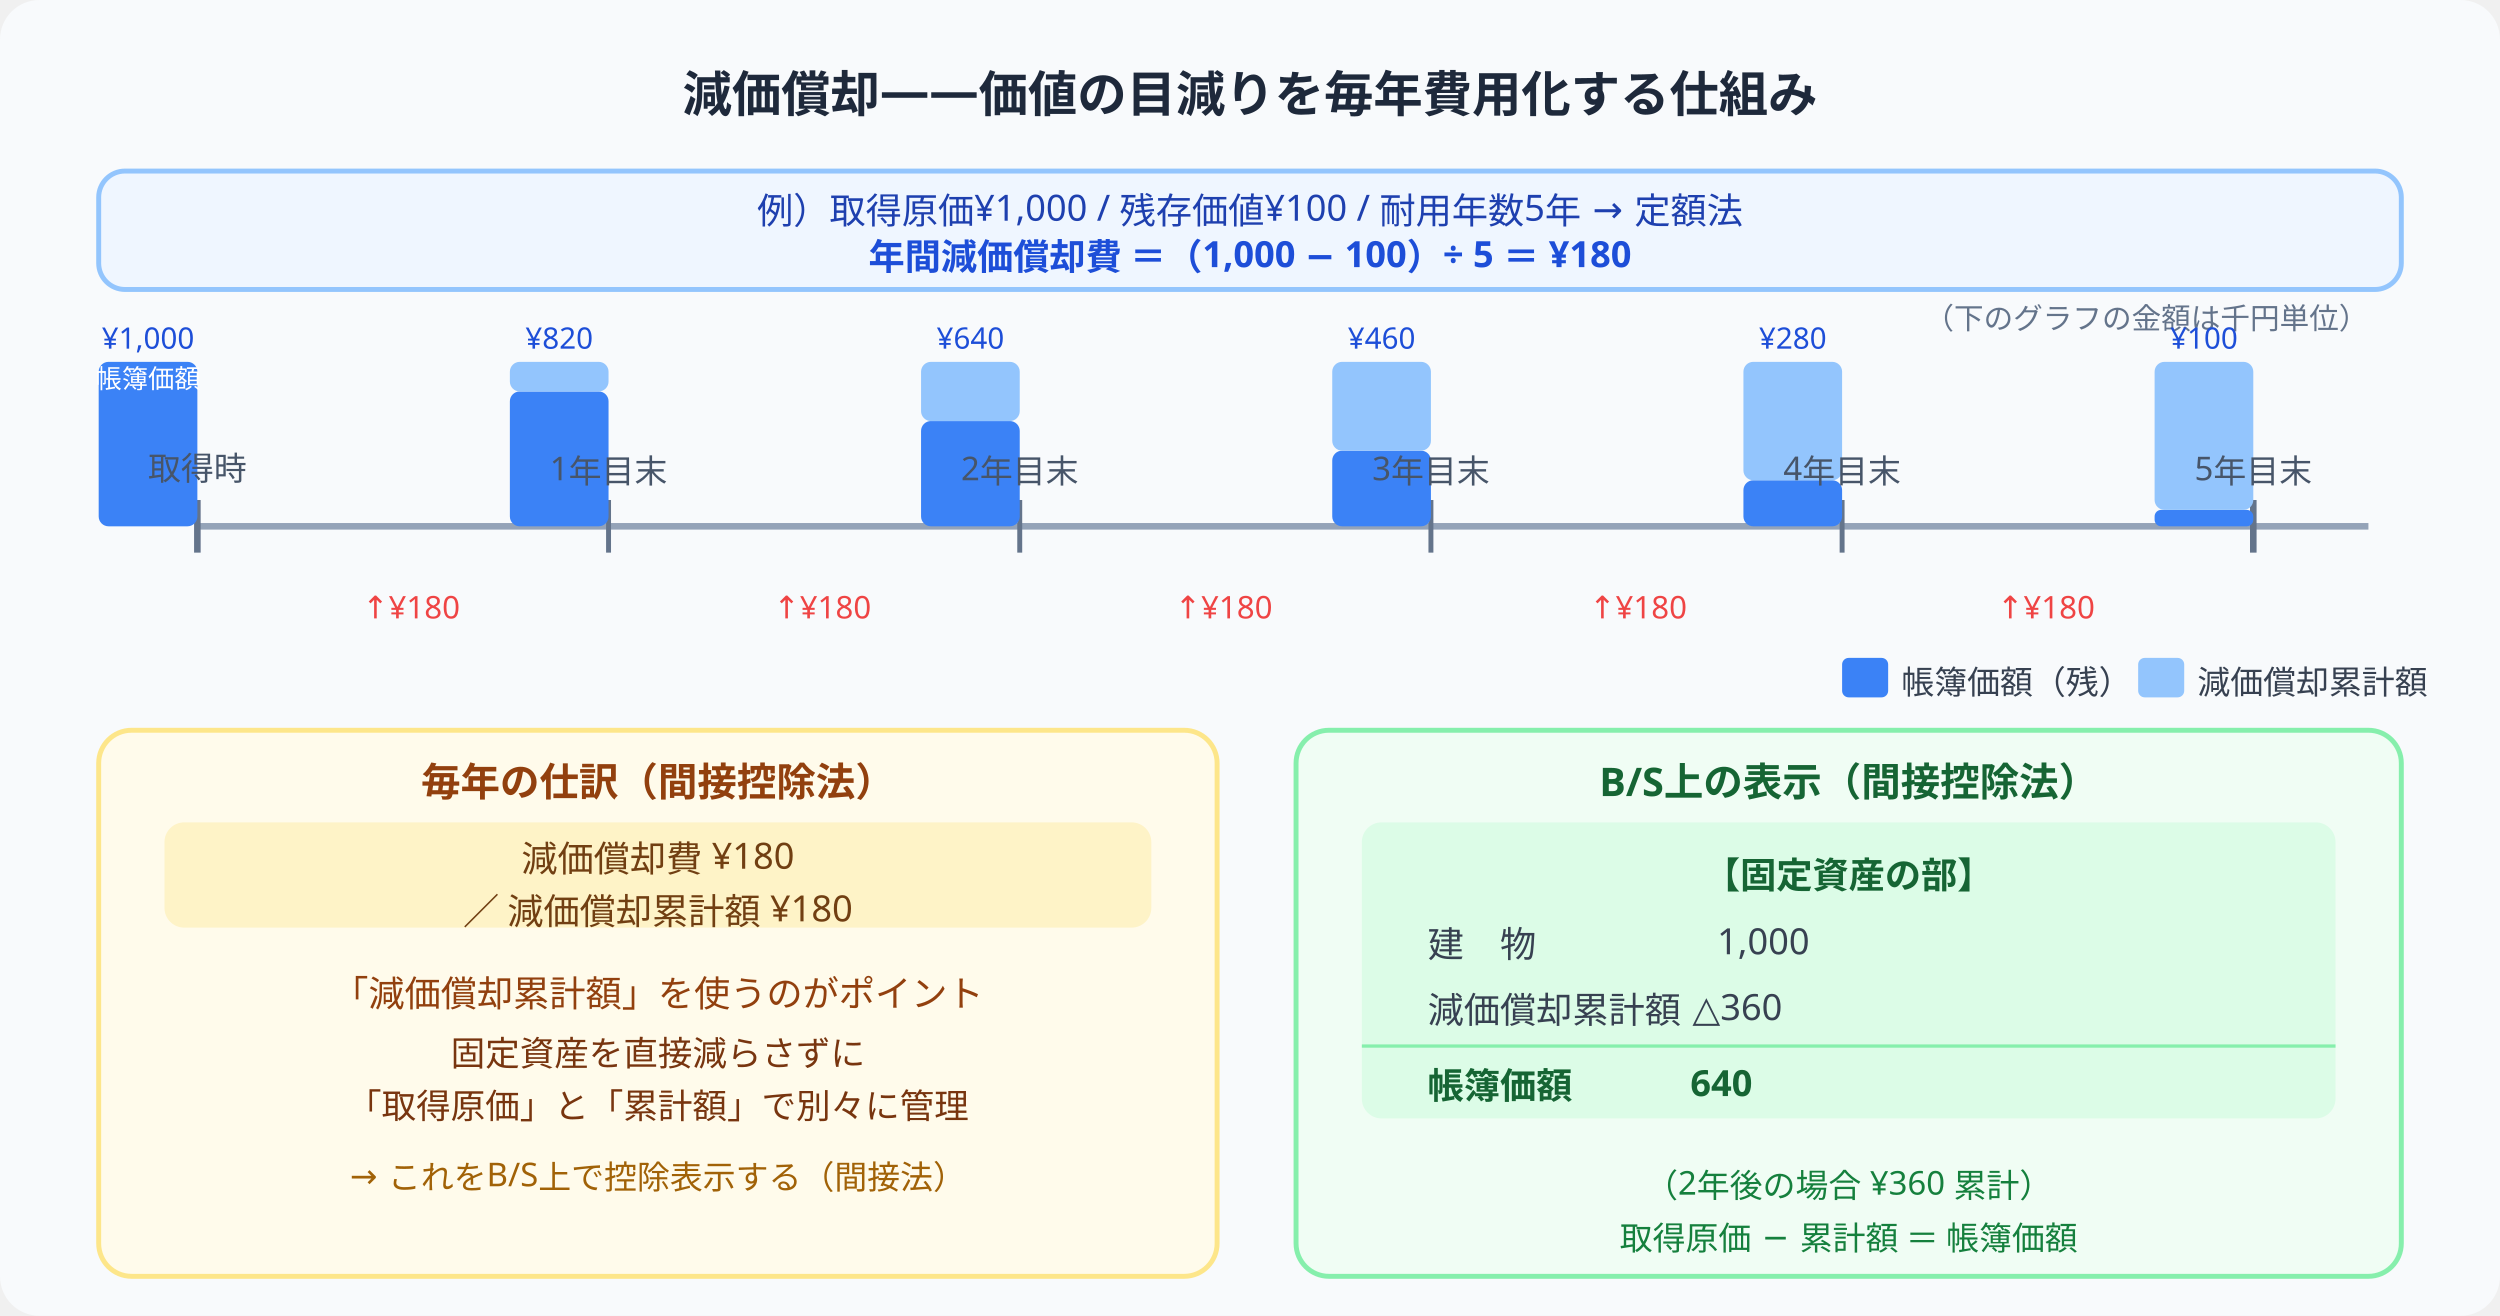
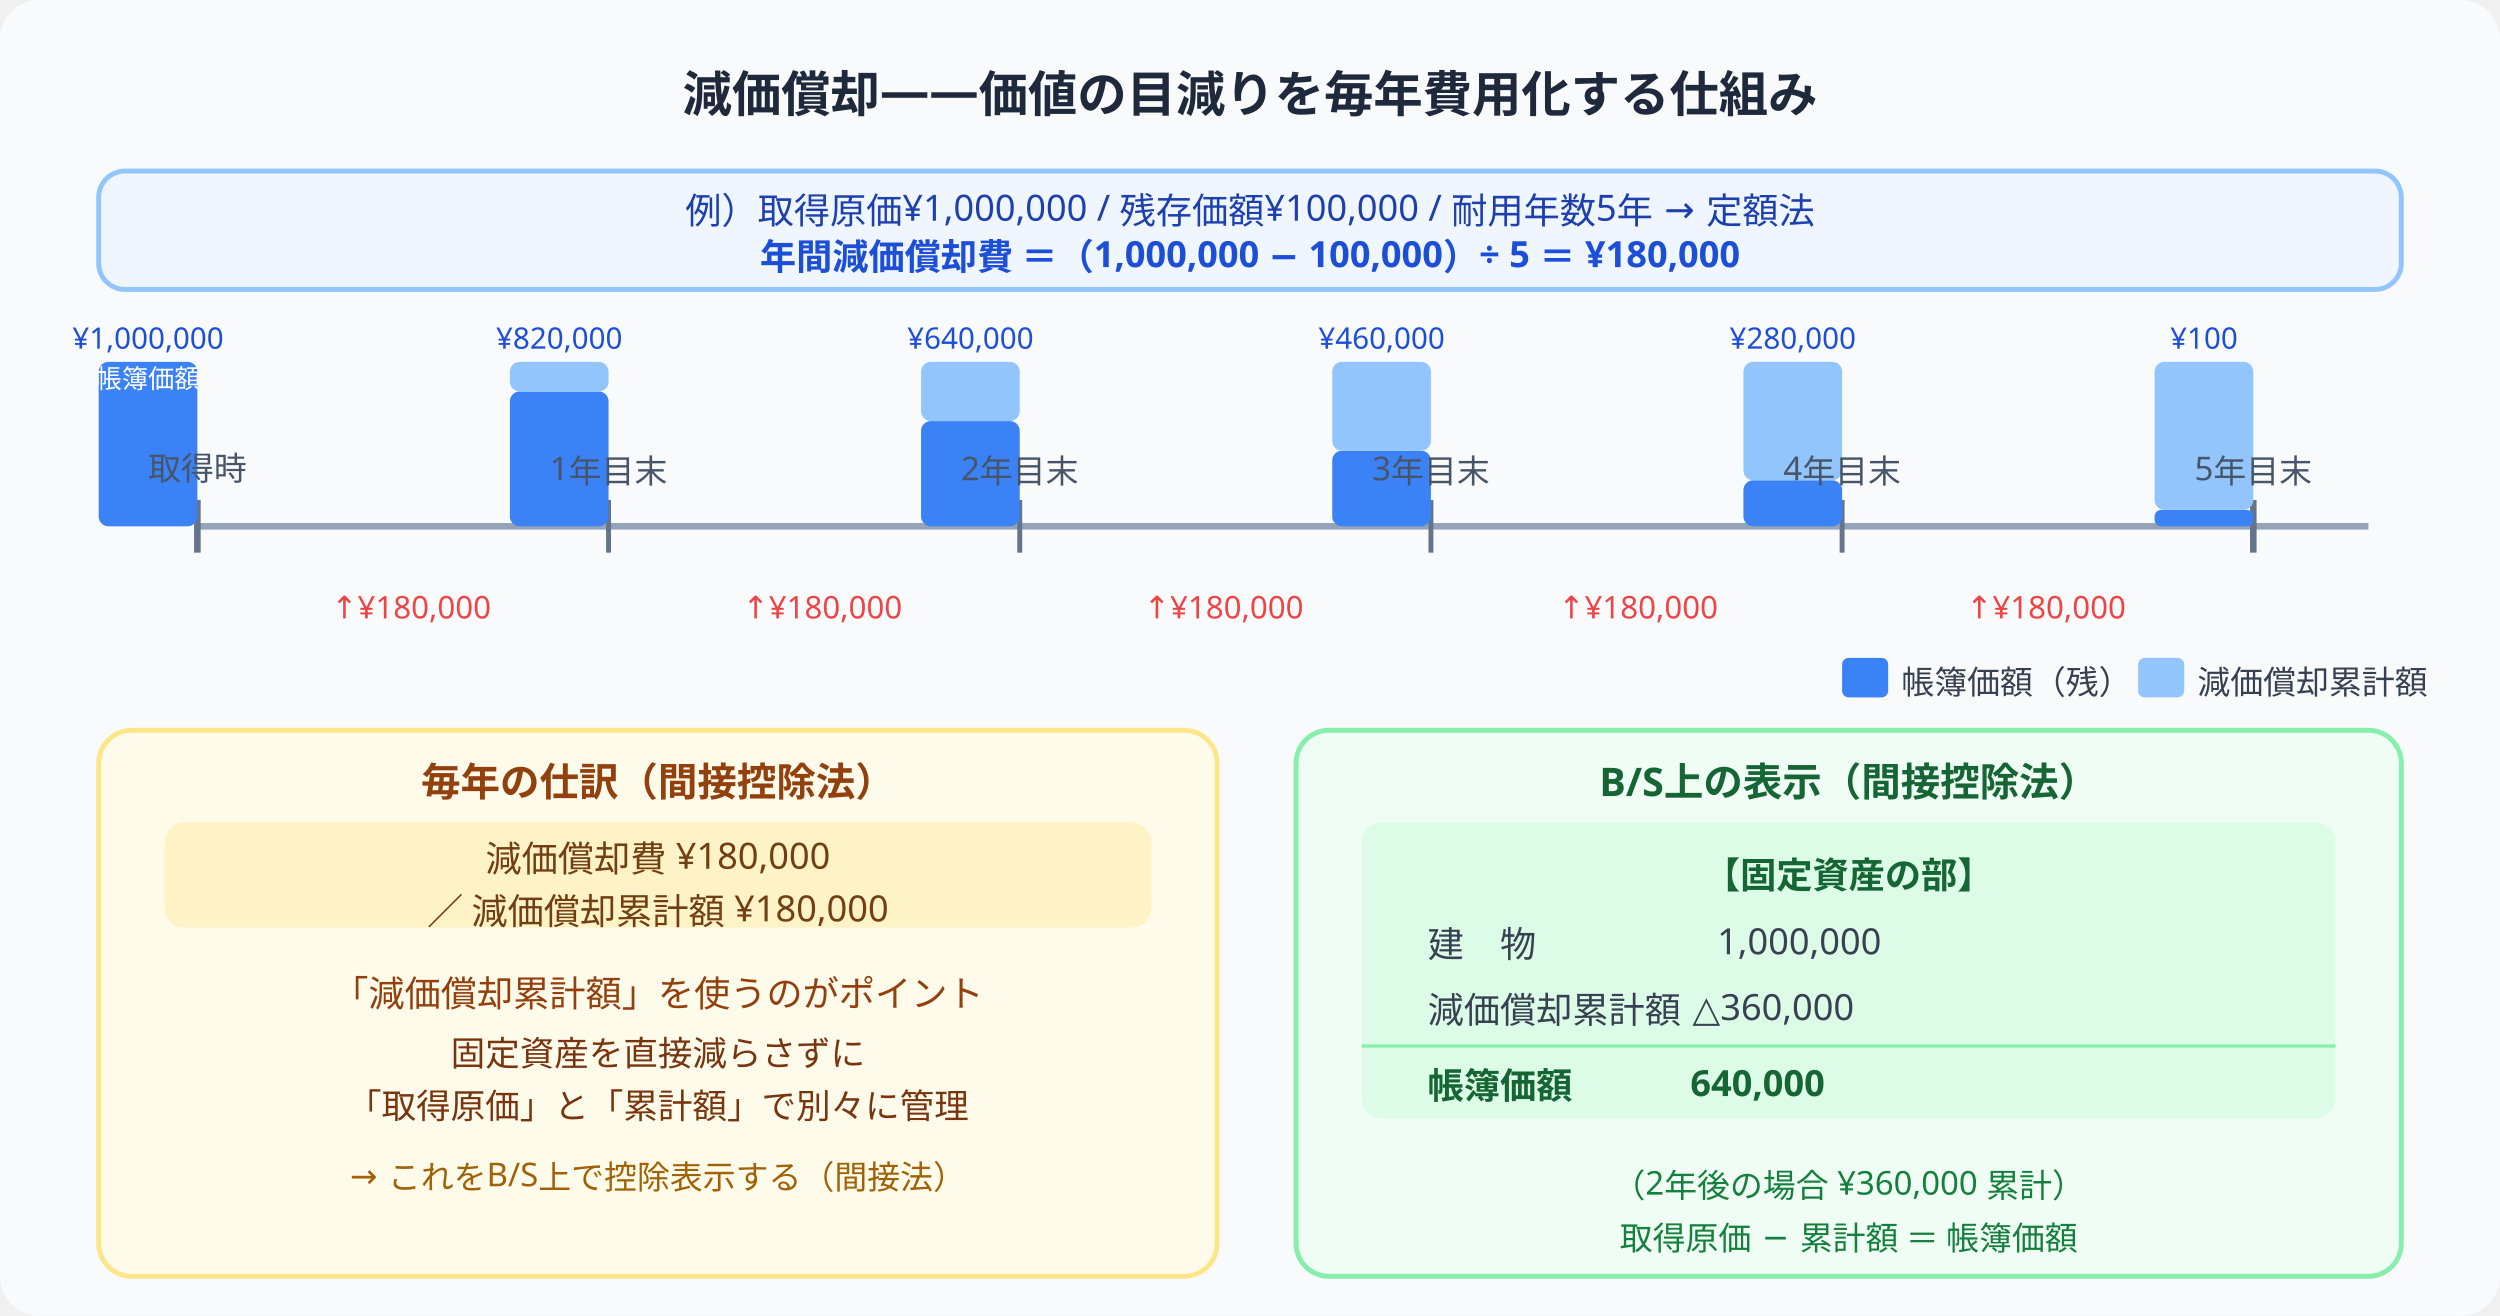
<svg xmlns="http://www.w3.org/2000/svg" viewBox="0 0 760 400" width="760" height="400">
  <defs>
    <style>text { font-family: 'Noto Sans JP','Hiragino Sans',sans-serif; }</style>
  </defs>
  <rect width="760" height="400" rx="12" fill="#F8FAFC" />
  <text x="380" y="34" text-anchor="middle" font-size="15" font-weight="700" fill="#1E293B">減価償却——価値の目減りを毎年費用化する仕組み</text>
  <rect x="30" y="52" width="700" height="36" rx="8" fill="#EFF6FF" stroke="#93C5FD" stroke-width="1.5" />
-   <text x="380" y="68" text-anchor="middle" font-size="11" fill="#1E40AF">例）取得原価¥1,000 / 残存価値¥100 / 耐用年数5年 → 定額法</text>
-   <text x="380" y="82" text-anchor="middle" font-size="11" font-weight="700" fill="#1D4ED8">年間減価償却費 ＝（1,000 − 100）÷ 5 ＝ ¥180</text>
-   <text x="720" y="100" text-anchor="end" font-size="9" fill="#64748B">（下のグラフの金額は千円単位）</text>
+   <text x="380" y="68" text-anchor="middle" font-size="11" fill="#1E40AF">例）取得原価¥1,000,000 / 残存価額¥100,000 / 耐用年数5年 → 定額法</text>
+   <text x="380" y="82" text-anchor="middle" font-size="11" font-weight="700" fill="#1D4ED8">年間減価償却費 ＝（1,000,000 − 100,000）÷ 5 ＝ ¥180,000</text>
  <line x1="60" y1="160" x2="720" y2="160" stroke="#94A3B8" stroke-width="2" />
  <line x1="60" y1="152" x2="60" y2="168" stroke="#64748B" stroke-width="2" />
  <line x1="185" y1="152" x2="185" y2="168" stroke="#64748B" stroke-width="1.5" />
  <line x1="310" y1="152" x2="310" y2="168" stroke="#64748B" stroke-width="1.5" />
  <line x1="435" y1="152" x2="435" y2="168" stroke="#64748B" stroke-width="1.5" />
  <line x1="560" y1="152" x2="560" y2="168" stroke="#64748B" stroke-width="1.5" />
  <line x1="685" y1="152" x2="685" y2="168" stroke="#64748B" stroke-width="2" />
  <rect x="30" y="110" width="30" height="50" rx="3" fill="#3B82F6" />
-   <text x="45" y="106" text-anchor="middle" font-size="9" fill="#1D4ED8">¥1,000</text>
+   <text x="45" y="106" text-anchor="middle" font-size="9" fill="#1D4ED8">¥1,000,000</text>
  <text x="45" y="118" text-anchor="middle" font-size="8" fill="#fff">帳簿価額</text>
  <rect x="155" y="119" width="30" height="41" rx="3" fill="#3B82F6" />
  <rect x="155" y="110" width="30" height="9" rx="3" fill="#93C5FD" />
-   <text x="170" y="106" text-anchor="middle" font-size="9" fill="#1D4ED8">¥820</text>
+   <text x="170" y="106" text-anchor="middle" font-size="9" fill="#1D4ED8">¥820,000</text>
  <rect x="280" y="128" width="30" height="32" rx="3" fill="#3B82F6" />
  <rect x="280" y="110" width="30" height="18" rx="3" fill="#93C5FD" />
-   <text x="295" y="106" text-anchor="middle" font-size="9" fill="#1D4ED8">¥640</text>
+   <text x="295" y="106" text-anchor="middle" font-size="9" fill="#1D4ED8">¥640,000</text>
  <rect x="405" y="137" width="30" height="23" rx="3" fill="#3B82F6" />
  <rect x="405" y="110" width="30" height="27" rx="3" fill="#93C5FD" />
-   <text x="420" y="106" text-anchor="middle" font-size="9" fill="#1D4ED8">¥460</text>
+   <text x="420" y="106" text-anchor="middle" font-size="9" fill="#1D4ED8">¥460,000</text>
  <rect x="530" y="146" width="30" height="14" rx="3" fill="#3B82F6" />
  <rect x="530" y="110" width="30" height="36" rx="3" fill="#93C5FD" />
-   <text x="545" y="106" text-anchor="middle" font-size="9" fill="#1D4ED8">¥280</text>
+   <text x="545" y="106" text-anchor="middle" font-size="9" fill="#1D4ED8">¥280,000</text>
  <rect x="655" y="155" width="30" height="5" rx="2" fill="#3B82F6" />
  <rect x="655" y="110" width="30" height="45" rx="3" fill="#93C5FD" />
  <text x="670" y="106" text-anchor="middle" font-size="9" fill="#1D4ED8">¥100</text>
  <text x="60" y="146" text-anchor="middle" font-size="10" fill="#475569">取得時</text>
  <text x="185" y="146" text-anchor="middle" font-size="10" fill="#475569">1年目末</text>
  <text x="310" y="146" text-anchor="middle" font-size="10" fill="#475569">2年目末</text>
  <text x="435" y="146" text-anchor="middle" font-size="10" fill="#475569">3年目末</text>
  <text x="560" y="146" text-anchor="middle" font-size="10" fill="#475569">4年目末</text>
  <text x="685" y="146" text-anchor="middle" font-size="10" fill="#475569">5年目末</text>
-   <text x="125" y="188" text-anchor="middle" font-size="9.5" fill="#EF4444">↑¥180</text>
-   <text x="250" y="188" text-anchor="middle" font-size="9.5" fill="#EF4444">↑¥180</text>
-   <text x="372" y="188" text-anchor="middle" font-size="9.5" fill="#EF4444">↑¥180</text>
-   <text x="498" y="188" text-anchor="middle" font-size="9.5" fill="#EF4444">↑¥180</text>
-   <text x="622" y="188" text-anchor="middle" font-size="9.5" fill="#EF4444">↑¥180</text>
+   <text x="125" y="188" text-anchor="middle" font-size="9.5" fill="#EF4444">↑¥180,000</text>
+   <text x="250" y="188" text-anchor="middle" font-size="9.5" fill="#EF4444">↑¥180,000</text>
+   <text x="372" y="188" text-anchor="middle" font-size="9.5" fill="#EF4444">↑¥180,000</text>
+   <text x="498" y="188" text-anchor="middle" font-size="9.5" fill="#EF4444">↑¥180,000</text>
+   <text x="622" y="188" text-anchor="middle" font-size="9.5" fill="#EF4444">↑¥180,000</text>
  <rect x="560" y="200" width="14" height="12" rx="2" fill="#3B82F6" />
  <text x="578" y="211" font-size="10" fill="#374151">帳簿価額（残）</text>
  <rect x="650" y="200" width="14" height="12" rx="2" fill="#93C5FD" />
  <text x="668" y="211" font-size="10" fill="#374151">減価償却累計額</text>
  <rect x="30" y="222" width="340" height="166" rx="10" fill="#FFFBEB" stroke="#FDE68A" stroke-width="1.5" />
  <text x="200" y="242" text-anchor="middle" font-size="12" font-weight="700" fill="#92400E">毎年の仕訳（間接控除法）</text>
  <rect x="50" y="250" width="300" height="32" rx="6" fill="#FEF3C7" />
-   <text x="200" y="265" text-anchor="middle" font-size="11" fill="#713F12">減価償却費 ¥180</text>
-   <text x="200" y="281" text-anchor="middle" font-size="11" fill="#713F12">　　／ 減価償却累計額 ¥180</text>
+   <text x="200" y="265" text-anchor="middle" font-size="11" fill="#713F12">減価償却費 ¥180,000</text>
+   <text x="200" y="281" text-anchor="middle" font-size="11" fill="#713F12">　　／ 減価償却累計額 ¥180,000</text>
  <text x="200" y="306" text-anchor="middle" font-size="11" fill="#92400E">「減価償却累計額」を使うのがポイント</text>
  <text x="200" y="324" text-anchor="middle" font-size="10.5" fill="#78350F">固定資産を直接減らさずに</text>
  <text x="200" y="340" text-anchor="middle" font-size="10.5" fill="#78350F">「取得原価」と「累計額」で別々に管理</text>
  <text x="200" y="361" text-anchor="middle" font-size="10" fill="#A16207">→ これをB/S上で控除表示する（間接法）</text>
  <rect x="394" y="222" width="336" height="166" rx="10" fill="#F0FDF4" stroke="#86EFAC" stroke-width="1.5" />
  <text x="562" y="242" text-anchor="middle" font-size="12" font-weight="700" fill="#166534">B/S上の表示（間接控除法）</text>
  <rect x="414" y="250" width="296" height="90" rx="6" fill="#DCFCE7" />
  <text x="562" y="270" text-anchor="middle" font-size="11" font-weight="700" fill="#166534">【固定資産の部】</text>
-   <text x="434" y="291" font-size="11" fill="#374151">建　物　　　　　1,000</text>
-   <text x="434" y="311" font-size="11" fill="#374151">減価償却累計額   △360</text>
+   <text x="434" y="291" font-size="11" fill="#374151">建　物　　　　　1,000,000</text>
+   <text x="434" y="311" font-size="11" fill="#374151">減価償却累計額   △360,000</text>
  <line x1="414" y1="318" x2="710" y2="318" stroke="#86EFAC" stroke-width="1" />
-   <text x="434" y="334" font-size="11" font-weight="700" fill="#166534">帳簿価額　　　     640</text>
-   <text x="562" y="364" text-anchor="middle" font-size="10" fill="#15803D">（2年後の場合 ¥360 累計）</text>
+   <text x="434" y="334" font-size="11" font-weight="700" fill="#166534">帳簿価額　　　     640,000</text>
+   <text x="562" y="364" text-anchor="middle" font-size="10" fill="#15803D">（2年後の場合 ¥360,000 累計）</text>
  <text x="562" y="380" text-anchor="middle" font-size="10" fill="#15803D">取得原価 − 累計額 ＝ 帳簿価額</text>
</svg>
